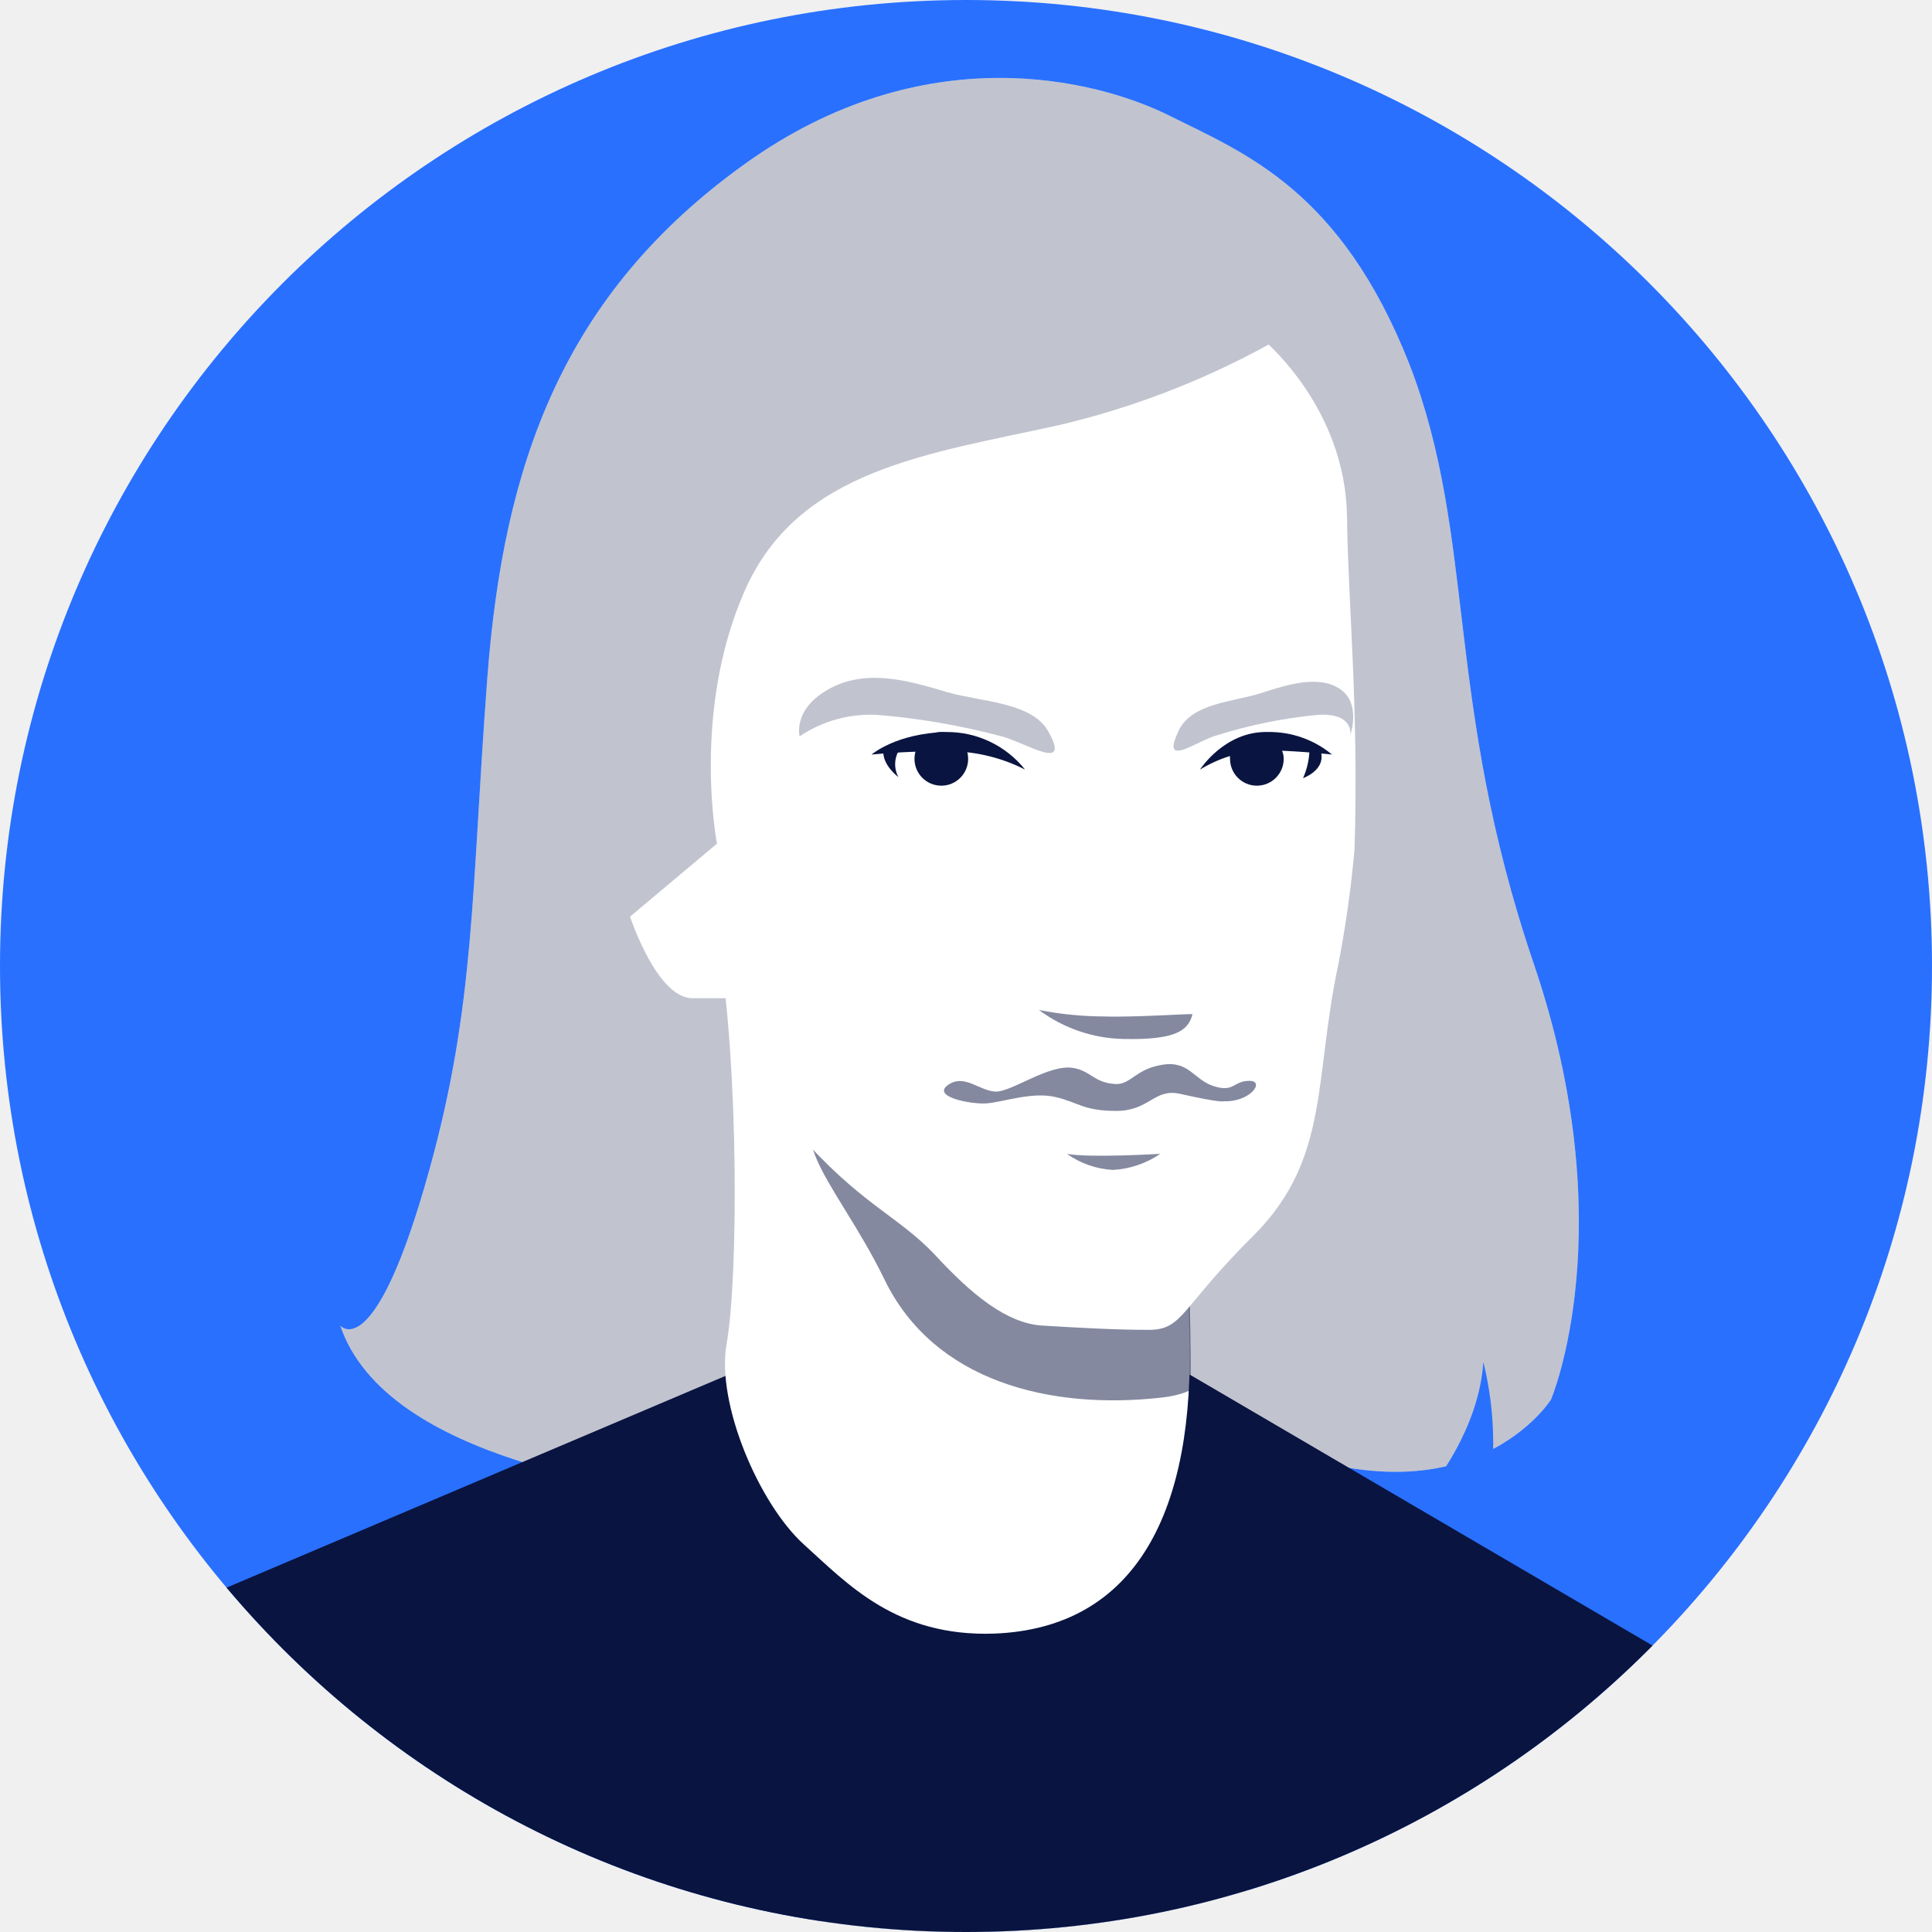
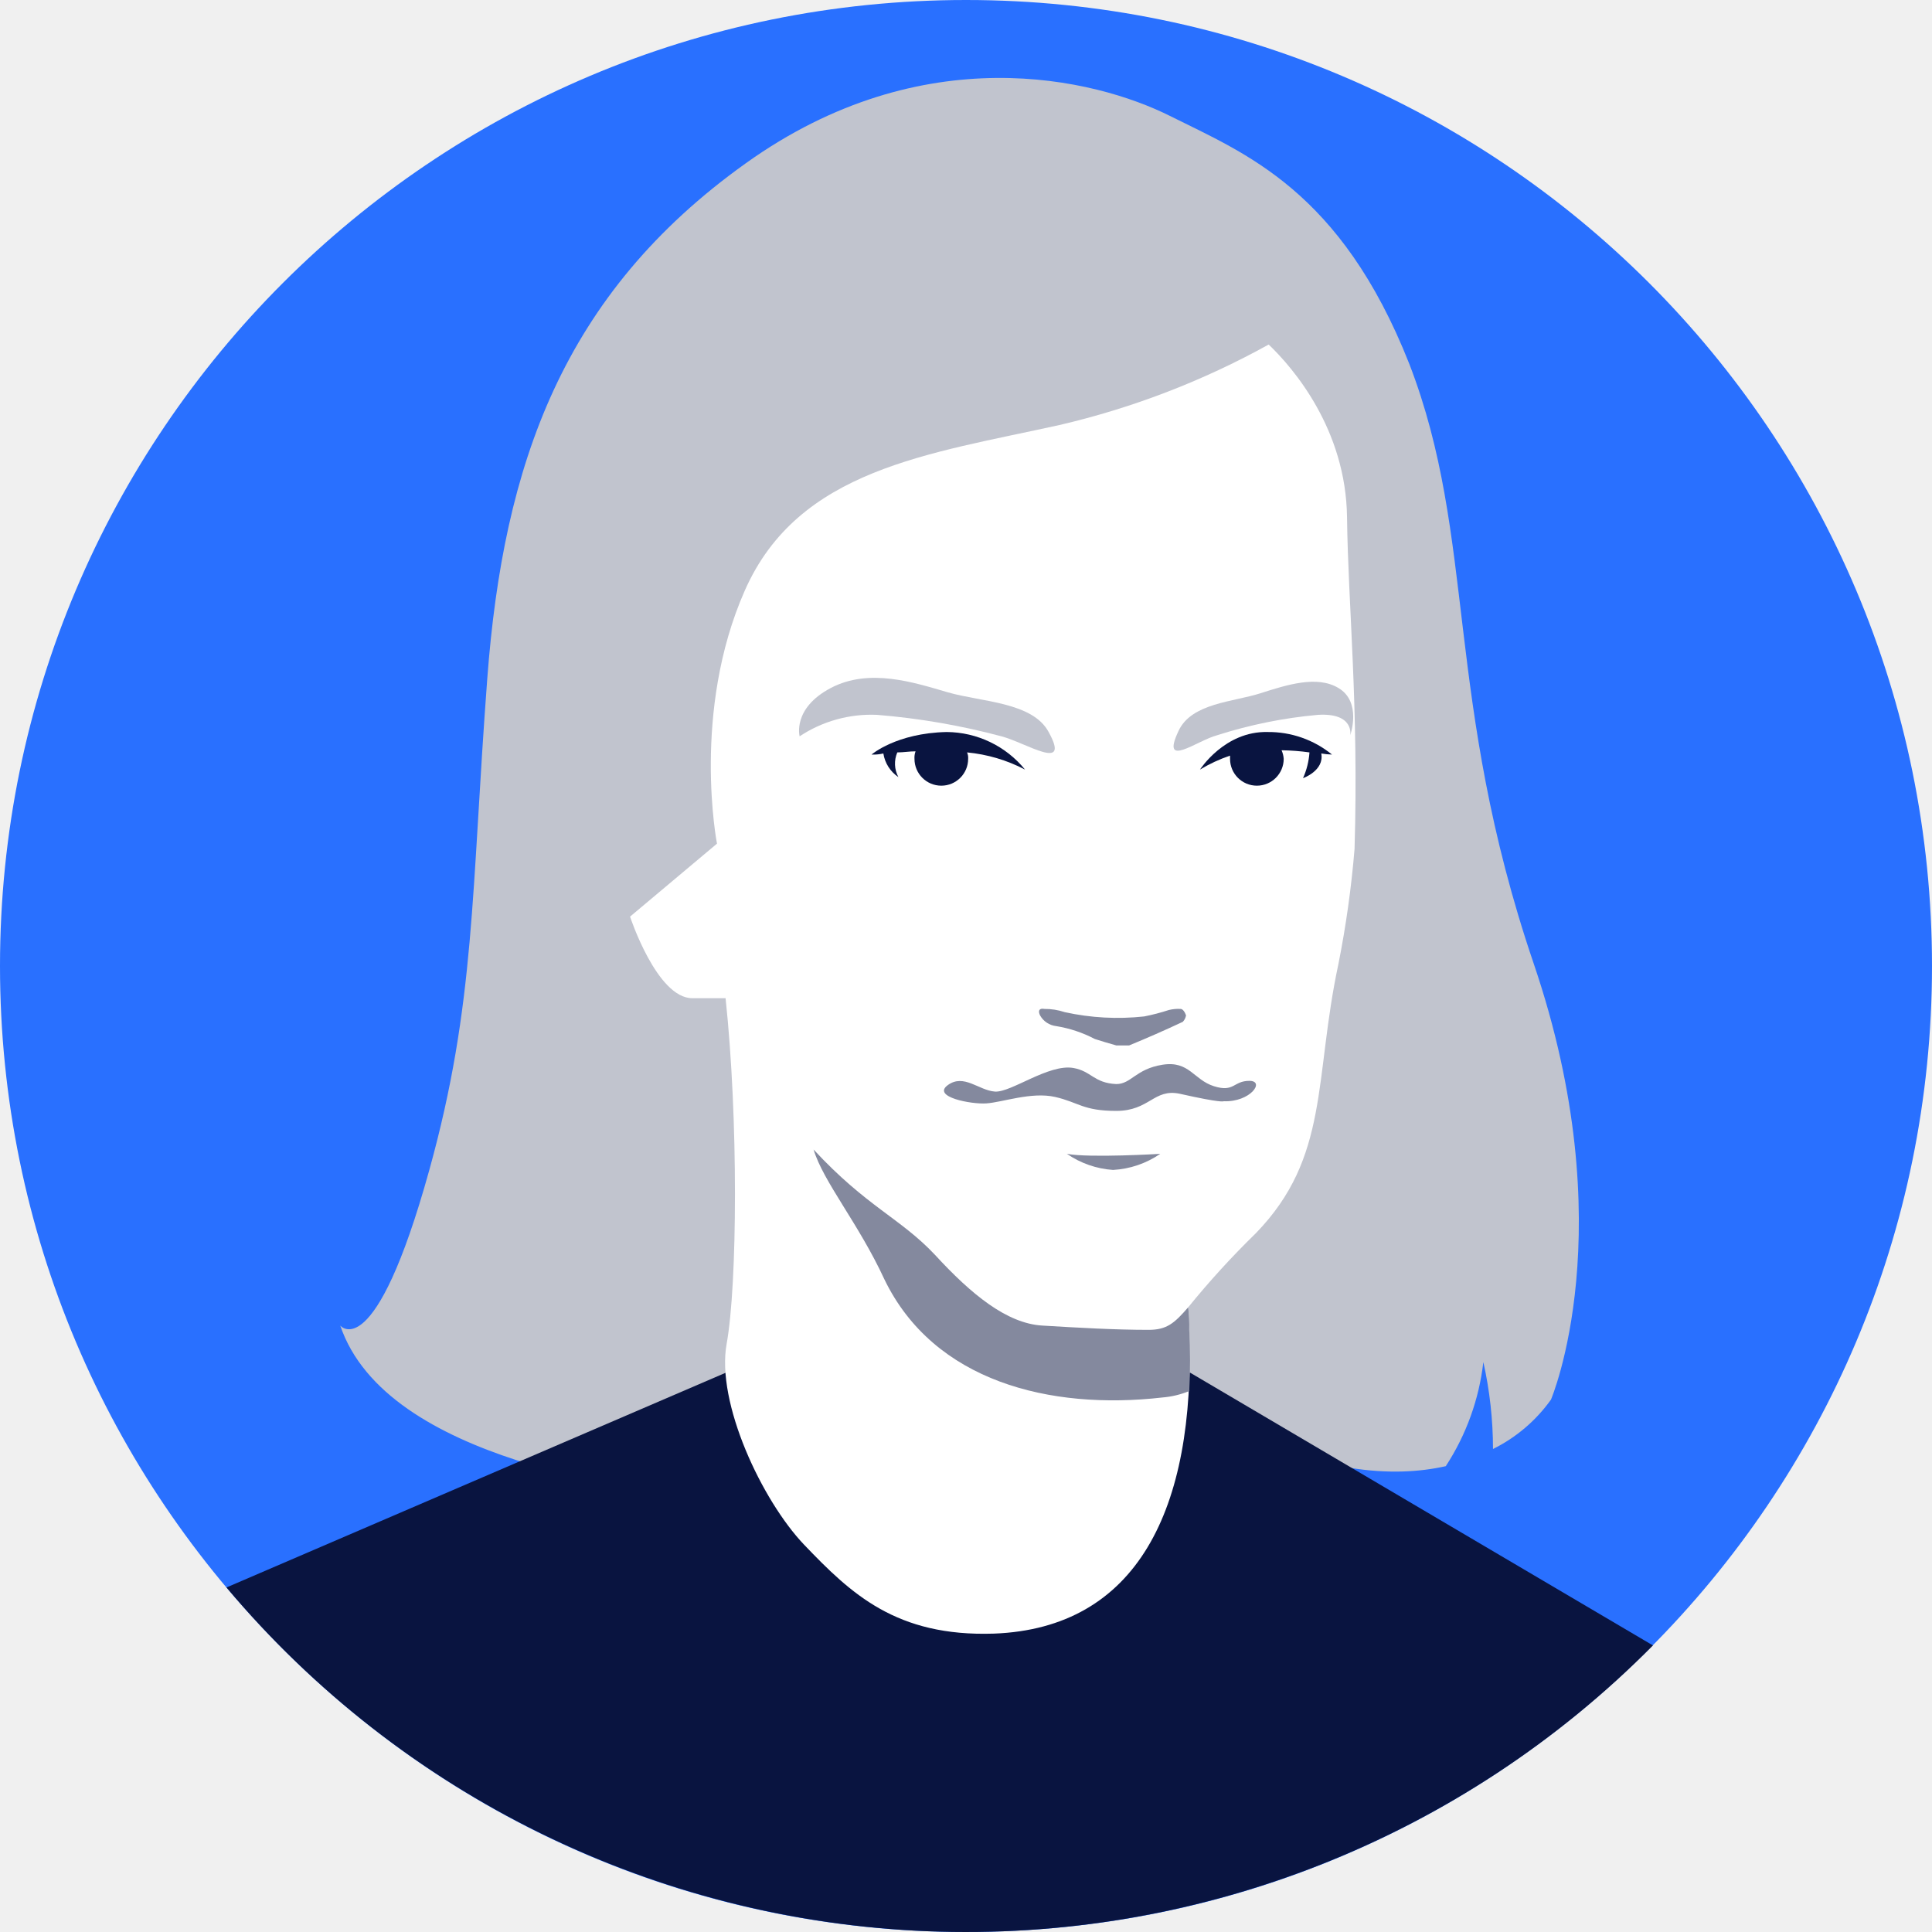
- <svg xmlns="http://www.w3.org/2000/svg" viewBox="2960 1947 180 180">
+ <svg xmlns="http://www.w3.org/2000/svg" viewBox="0 0 180 180">
  <defs>
-     <style>.a{clip-path:url(#a);}.b{fill:#2970ff;}.c{fill:#fff;}.d,.e,.g{fill:#091440;}.d{opacity:0.25;}.f{clip-path:url(#c);}.g{opacity:0.5;}</style>
-     <clipPath id="a">
-       <circle cx="90" cy="90" r="90" />
-     </clipPath>
-     <clipPath id="c">
-       <path d="M68.8,96.5c1.8,11,.1,22.4-1.1,28.7-1,5.5,1.3,7.2,4.9,11.5,4.9,5.9,12,10.6,21.2,10.9,17.3.5,17.3-13,17.1-23.7-.3-10.7.6-15,.6-15Z" />
-     </clipPath>
+     <style>.a{fill:#2970ff;}.b{fill:#c1c4ce;}.c{fill:#091440;}.d{fill:#fff;}.e{fill:#84899e;}</style>
  </defs>
-   <g transform="translate(2960 1947)">
-     <g class="a">
-       <circle class="b" cx="90" cy="90" r="90" />
-     </g>
-     <g class="a">
-       <path class="c" d="M31.7,123.5s3.2,3.9,8.3-14.5c4.3-15.5,3.9-25.9,5.4-45.8s7-35.8,24.1-48C86,3.4,102,7.3,109,10.8s15.9,6.9,22.3,23.1c6.3,16.3,3.2,31.2,11.6,55.9s1.6,40.6,1.6,40.6-8.6,13.7-31.1,2c-7.4-3.9-37.6,1.6-37.6,1.6s-2,7-9.1,5.9S36,136.2,31.7,123.5Z" />
-       <path class="d" d="M31.7,123.5s3.2,3.9,8.3-14.5c4.3-15.5,3.9-25.9,5.4-45.8s7-35.8,24.1-48C86,3.4,102,7.3,109,10.8s15.9,6.9,22.3,23.1c6.3,16.3,3.2,31.2,11.6,55.9s1.6,40.6,1.6,40.6-8.6,13.7-31.1,2c-7.4-3.9-37.6,1.6-37.6,1.6s-2,7-9.1,5.9S36,136.2,31.7,123.5Z" />
-       <path class="b" d="M133.4,138.5s4.4-5.3,4.8-11.6a31.45,31.45,0,0,1,0,15.1Z" />
-       <path class="c" d="M67.7,128.1v5.7s8.7,27.5,8.7,47.9V193H117s-1-48.9-7.6-64.9-26,11.9-26,11.9Z" />
-       <path class="e" d="M168.8,162l-57.9-33.9h-1.4c-3.3-8.1-9.8-5-15.5,0H67.8L9.6,152.8V182H76.4v10.9H117s-.1-4.4-.4-10.9h52.1V162Z" />
-       <path class="c" d="M67,88.4c1.8,11,1.8,30.5.7,36.8-1,5.5,3,14.9,7.2,18.7,4.1,3.7,8.6,8.6,17.7,8.3,13.3-.5,18.8-11.5,18.2-28.3-.4-10.7.6-15,.6-15Z" />
-       <g class="f">
-         <path class="g" d="M80.1,101.8c-9.4,2.3-2.3,7.9,2.3,17.4s15.4,12.2,25.9,11c7-.8,4.1-6.3,4.1-6.3l-1.5-5.8Z" />
-       </g>
-       <path class="c" d="M124.7,89.8a106.089,106.089,0,0,0,1.5-10.7c.4-13.3-.6-22.7-.7-30.9s-5-13.9-7.3-16.1a77.268,77.268,0,0,1-19.5,7.5C86.5,42.3,74.4,43.7,69.4,55s-2.6,23.6-2.6,23.6l-8.1,6.8S61.2,93,64.5,93h5.2s-1.1,5.9,4.5,12.4c5.9,6.8,9.4,7.8,12.9,11.5,3.4,3.7,6.7,6.4,10,6.6s6.8.4,9.9.4c3.3,0,2.9-2,10-9C123.9,107.8,122.4,100.5,124.7,89.8Z" />
-       <path class="e" d="M124.1,70.3a9.1,9.1,0,0,0-6-2.1c-4-.1-6.3,3.5-6.3,3.5a12.423,12.423,0,0,1,5.7-1.8C120.6,69.9,124.1,70.3,124.1,70.3Z" />
-       <path class="d" d="M109.8,68.1c1.2-2.6,5.1-2.7,7.6-3.5s5.3-1.7,7.3-.5c2.2,1.3,1.1,4.4,1.1,4.4s.4-2.1-3-1.9a45.82,45.82,0,0,0-9.4,1.9C111.5,69,108.1,71.7,109.8,68.1Z" />
-       <path class="e" d="M81.2,70.3s2.3-2,7-2.1a9.272,9.272,0,0,1,7.3,3.5A15.631,15.631,0,0,0,88.8,70,69.762,69.762,0,0,0,81.2,70.3Z" />
-       <circle class="e" cx="2.5" cy="2.5" r="2.5" transform="translate(85.2 68.2)" />
-       <path class="e" d="M119.6,70.7c0-1.4-1.4-2.2-2.8-2.2a2,2,0,0,0-2.2,2.2,2.5,2.5,0,0,0,5,0Z" />
-       <path class="d" d="M97.7,68.2c-1.5-2.8-6.3-2.8-9.4-3.7s-7.3-2.3-10.9-.4-2.9,4.5-2.9,4.5a11.871,11.871,0,0,1,7.2-2,66.109,66.109,0,0,1,11.6,2C95.6,69.2,99.8,72,97.7,68.2Z" />
-       <path class="g" d="M102.8,94.7a32.253,32.253,0,0,1-6-.6,13.628,13.628,0,0,0,7.9,2.7c4.9.1,6-.8,6.4-2.3C111.2,94.4,105.9,94.8,102.8,94.7Z" />
-       <path class="g" d="M114,102.6c2.5.1,3.9-1.9,2.4-1.9s-1.4,1.1-3.3.5-2.3-2.4-4.8-2-2.9,1.8-4.3,1.8c-2.1-.1-2.3-1.2-4-1.5-2.3-.4-5.8,2.3-7.3,2.2s-2.9-1.7-4.4-.6,2.2,1.8,3.6,1.7c1.5-.1,4.2-1.1,6.4-.6s2.6,1.3,5.7,1.3,3.5-2.1,5.9-1.6C113.9,102.8,114,102.6,114,102.6Z" />
-       <path class="g" d="M99.4,107.5c2.1.4,8.7,0,8.7,0a8.686,8.686,0,0,1-4.4,1.5A8.141,8.141,0,0,1,99.4,107.5Z" />
-       <path class="e" d="M122,69.9a6.906,6.906,0,0,1-.6,2.6s2-.7,1.7-2.3C123,69.5,122,69.9,122,69.9Z" />
-       <path class="e" d="M83.7,70a2.529,2.529,0,0,0,0,2.4c-1.5-1.2-1.4-2.3-1.4-2.3S84,69.4,83.7,70Z" />
-     </g>
-   </g>
+   <circle class="a" cx="90" cy="90" r="90" />
+   <path class="b" d="M142.9,89.8c-8.4-24.7-5.3-39.6-11.6-55.9C124.9,17.7,116,14.3,109,10.8S86,3.4,69.5,15.2c-17.1,12.2-22.6,28.1-24.1,48S44.3,93.5,40,109c-5.1,18.4-8.3,14.5-8.3,14.5,4.3,12.7,27.9,15.3,35,16.4l46.7-7.5c9.4,4.9,16.4,5.3,21.3,4.2a22.413,22.413,0,0,0,3.5-9.7,37.237,37.237,0,0,1,.9,8.1,14.578,14.578,0,0,0,5.4-4.6S151.3,114.5,142.9,89.8Z" />
+   <path class="c" d="M67.6,127.9l-46.5,20A90.022,90.022,0,0,0,154,153.3l-43.1-25.4Z" />
+   <path class="d" d="M125.5,48.2c-.1-8.2-5-13.9-7.3-16.1a75.7,75.7,0,0,1-19.5,7.5C86.5,42.3,74.4,43.7,69.4,55s-2.6,23.6-2.6,23.6l-8.1,6.8S61.2,93,64.5,93h3.1c1.2,11.2,1.1,26.7.1,32.2s3.3,14.6,7.2,18.7c4.4,4.6,8.6,8.6,17.7,8.3,13.3-.5,18.8-11.5,18.2-28.3a14.769,14.769,0,0,0-.1-2.1,80.226,80.226,0,0,1,6.3-6.9c6.9-7.1,5.4-14.4,7.7-25.1a94.986,94.986,0,0,0,1.5-10.7C126.6,65.8,125.6,56.4,125.5,48.2Z" />
+   <path class="e" d="M110.8,123.9a14.769,14.769,0,0,0-.1-2.1c-1.3,1.5-2,2.1-3.7,2.1-3.1,0-6.6-.2-9.9-.4s-6.6-2.9-10-6.6c-3.2-3.4-6.4-4.5-11.3-9.8.9,3,4.2,6.9,6.6,12.1,4.6,9.5,15.4,12.2,25.9,11a8.338,8.338,0,0,0,2.5-.6A54.151,54.151,0,0,0,110.8,123.9Z" />
+   <path class="e" d="M104,97.4c-.7-.2-1.4-.4-2-.6a11.753,11.753,0,0,0-3.6-1.2,1.969,1.969,0,0,1-1.5-1c-.2-.4-.1-.7.4-.6a5.822,5.822,0,0,1,1.9.3,22.913,22.913,0,0,0,7.4.4,19.481,19.481,0,0,0,2.3-.6A3.75,3.75,0,0,1,110,94c.2,0,.4.3.5.6a1.14,1.14,0,0,1-.3.6c-1.7.8-3.3,1.5-5,2.2Z" />
+   <path class="b" d="M109.8,68.1c1.2-2.6,5.1-2.7,7.6-3.5s5.3-1.7,7.3-.5c2.2,1.3,1.1,4.4,1.1,4.4s.4-2.1-3-1.9a43.559,43.559,0,0,0-9.4,1.9C111.5,69,108.1,71.7,109.8,68.1Z" />
+   <path class="b" d="M97.7,68.2c-1.5-2.8-6.3-2.8-9.4-3.7s-7.3-2.3-10.9-.4-2.9,4.5-2.9,4.5a12.083,12.083,0,0,1,7.2-2,65.478,65.478,0,0,1,11.6,2C95.6,69.2,99.8,72,97.7,68.2Z" />
+   <path class="e" d="M114,102.6c2.5.1,3.9-1.9,2.4-1.9s-1.4,1.1-3.3.5-2.3-2.4-4.8-2-2.9,1.8-4.3,1.8c-2.1-.1-2.3-1.2-4-1.5-2.3-.4-5.8,2.3-7.3,2.2s-2.9-1.7-4.4-.6,2.2,1.8,3.6,1.7c1.5-.1,4.2-1.1,6.4-.6s2.6,1.3,5.7,1.3,3.5-2.1,5.9-1.6C113.9,102.8,114,102.6,114,102.6Z" />
+   <path class="e" d="M99.4,107.5c2.1.4,8.7,0,8.7,0a8.6,8.6,0,0,1-4.4,1.5A8.571,8.571,0,0,1,99.4,107.5Z" />
+   <path class="c" d="M95.5,71.7a9.495,9.495,0,0,0-7.3-3.5c-4.7.1-7,2.1-7,2.1a4.1,4.1,0,0,0,1.1-.1,3.264,3.264,0,0,0,1.4,2.2,2.641,2.641,0,0,1-.1-2.3c.6,0,1.1-.1,1.7-.1a1.7,1.7,0,0,0-.1.7,2.5,2.5,0,0,0,5,0,1.268,1.268,0,0,0-.1-.6A14.661,14.661,0,0,1,95.5,71.7Z" />
+   <path class="c" d="M123.1,70.2a6.734,6.734,0,0,0,1,.1,9.34,9.34,0,0,0-6-2.1c-4-.1-6.3,3.5-6.3,3.5a14.255,14.255,0,0,1,2.8-1.3v.3a2.5,2.5,0,0,0,5,0,2.354,2.354,0,0,0-.2-.8,21.115,21.115,0,0,1,2.6.2,7.06,7.06,0,0,1-.6,2.4s2-.7,1.7-2.3Z" />
</svg>
